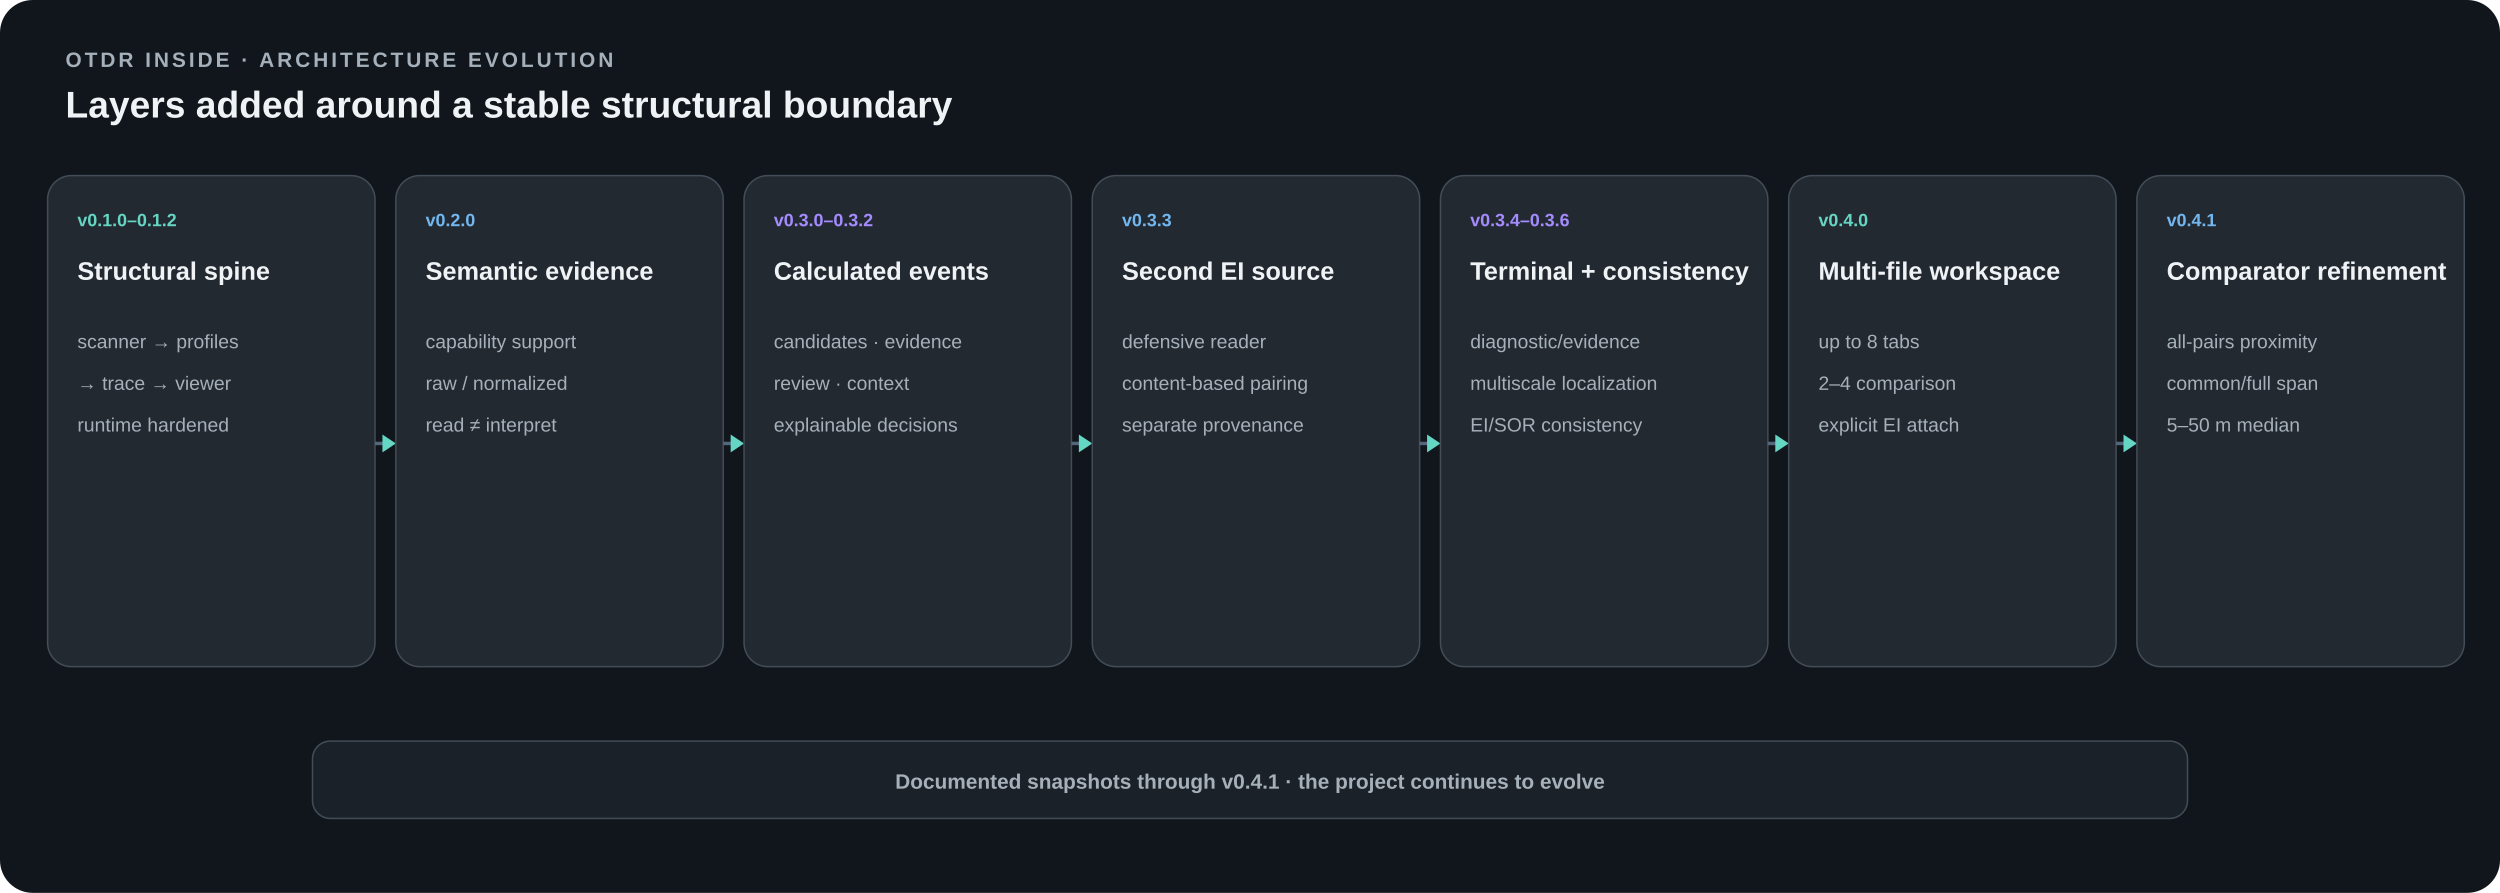
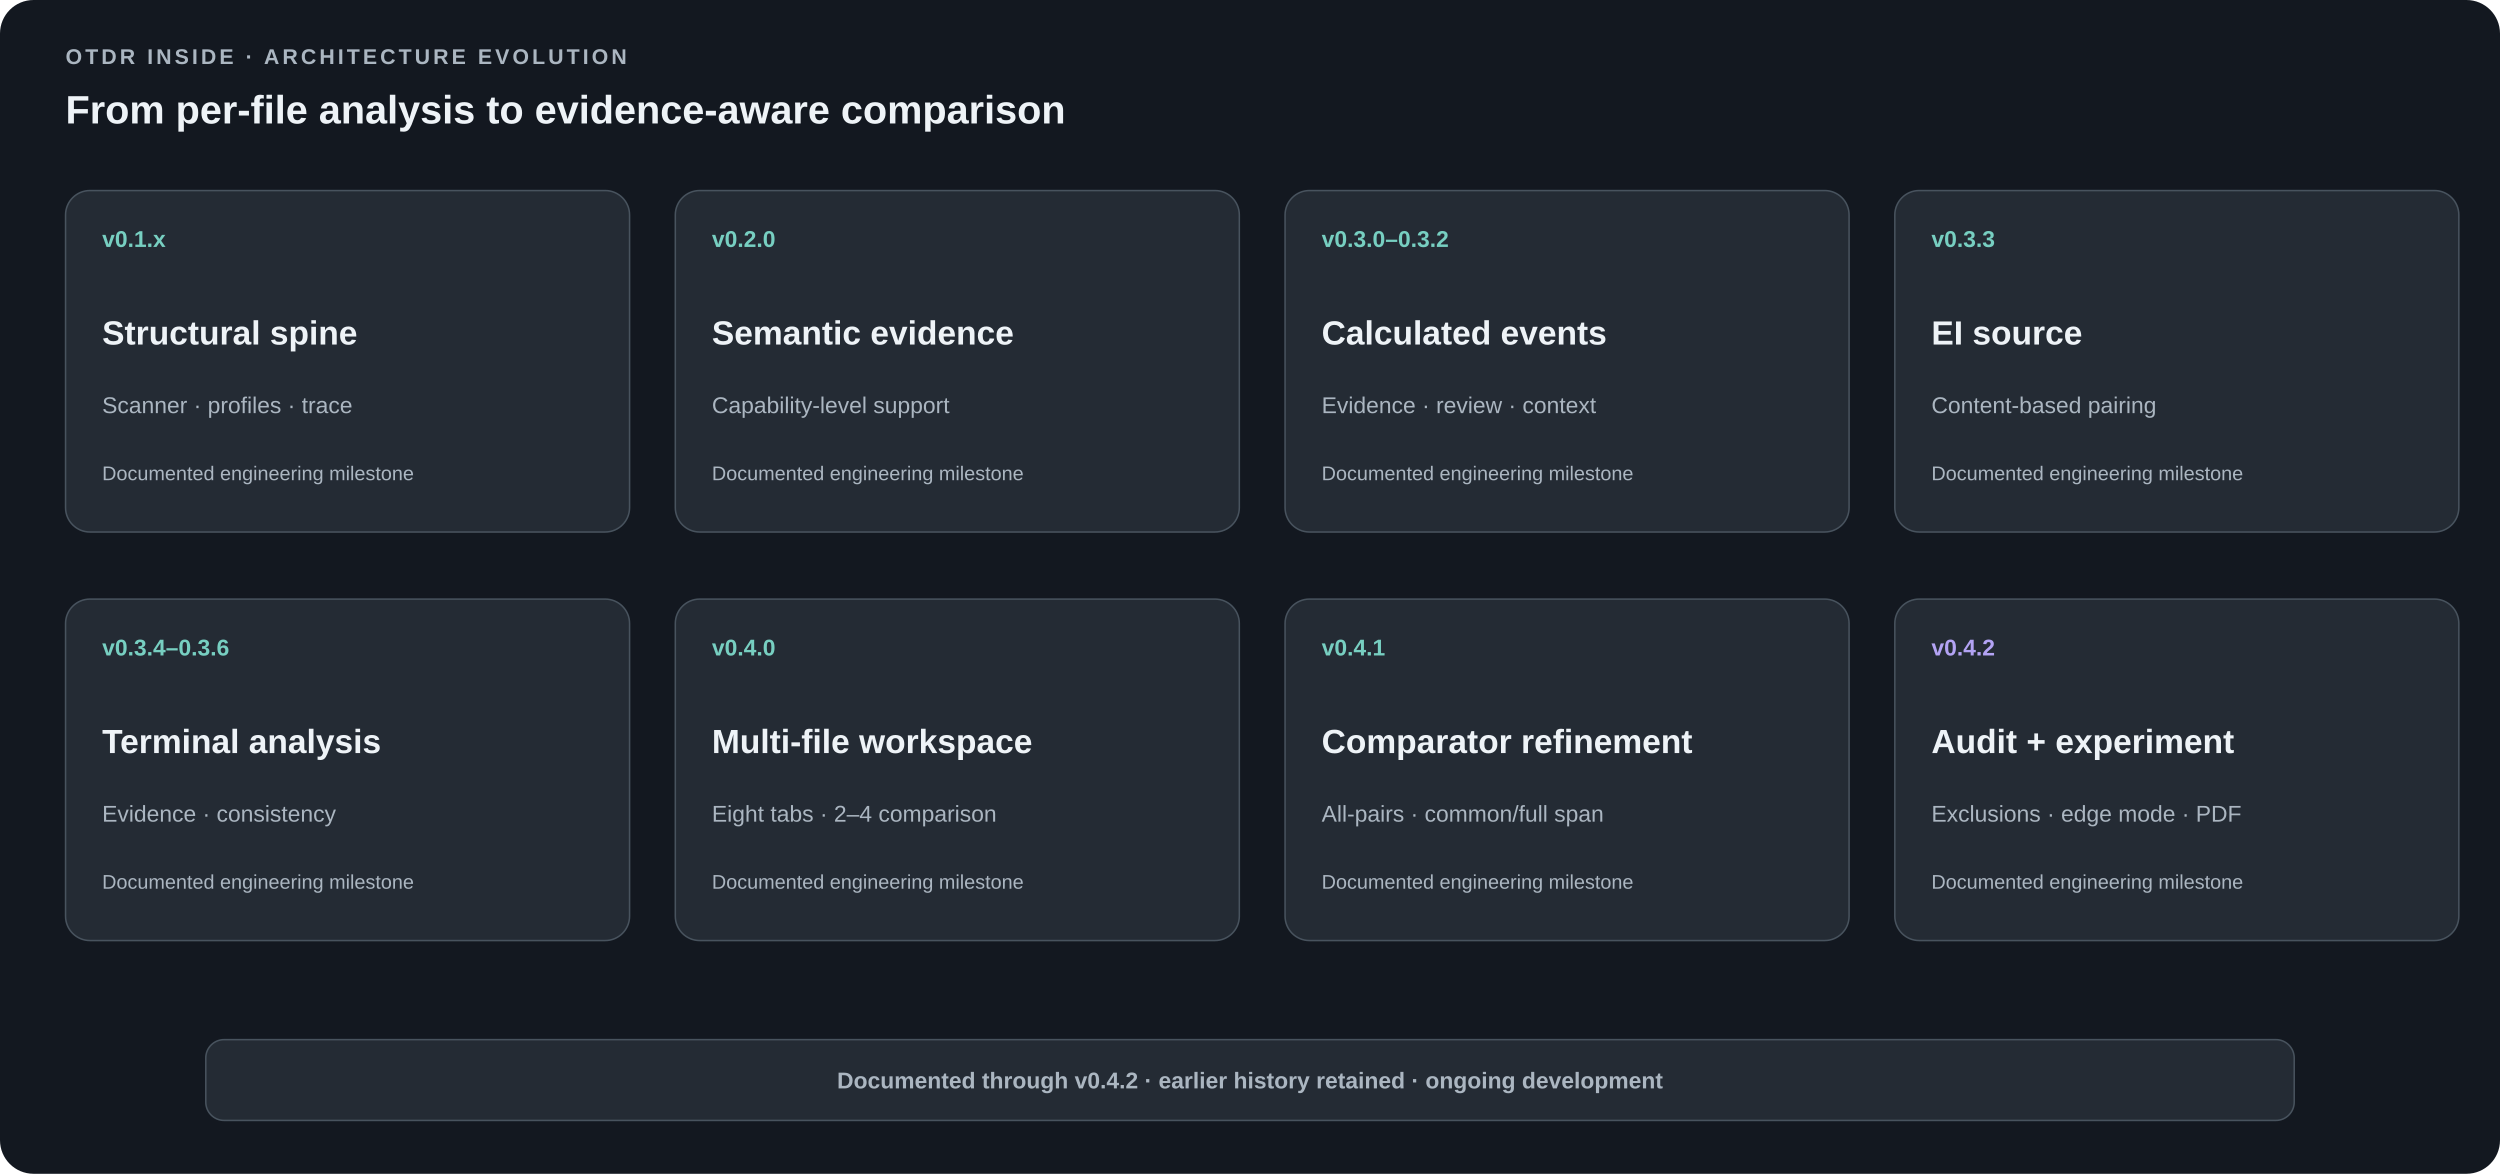
- <svg xmlns="http://www.w3.org/2000/svg" width="1680" height="600" viewBox="0 0 1680 600">
-   <rect width="1680" height="600" rx="22" fill="#11161d" />
+ <svg xmlns="http://www.w3.org/2000/svg" width="1640" height="770" viewBox="0 0 1640 770">
+   <rect width="1640" height="770" rx="22" fill="#131820" />
  <g font-family="Segoe UI,Arial,sans-serif">
-     <text x="44" y="45" fill="#a5b0ba" font-size="14" font-weight="700" letter-spacing="2">OTDR INSIDE · ARCHITECTURE EVOLUTION</text>
-     <text x="44" y="79" fill="#f0f3f5" font-size="25" font-weight="700">Layers added around a stable structural boundary</text>
-     <rect x="32" y="118" width="220" height="330" rx="16" fill="#232931" stroke="#434d57" />
-     <text x="52" y="152" fill="#65d6c3" font-size="12" font-weight="700">v0.1.0–0.1.2</text>
-     <text x="52" y="188" fill="#f0f3f5" font-size="17" font-weight="700">Structural spine</text>
-     <text x="52" y="234" fill="#a5b0ba" font-size="13">scanner → profiles</text>
-     <text x="52" y="262" fill="#a5b0ba" font-size="13">→ trace → viewer</text>
-     <text x="52" y="290" fill="#a5b0ba" font-size="13">runtime hardened</text>
-     <path d="M252 298H261" stroke="#53677a" stroke-width="2.3" />
-     <path d="M266 298l-9-6v12z" fill="#65d6c3" />
-     <rect x="266" y="118" width="220" height="330" rx="16" fill="#232931" stroke="#434d57" />
-     <text x="286" y="152" fill="#72b7ef" font-size="12" font-weight="700">v0.2.0</text>
-     <text x="286" y="188" fill="#f0f3f5" font-size="17" font-weight="700">Semantic evidence</text>
-     <text x="286" y="234" fill="#a5b0ba" font-size="13">capability support</text>
-     <text x="286" y="262" fill="#a5b0ba" font-size="13">raw / normalized</text>
-     <text x="286" y="290" fill="#a5b0ba" font-size="13">read ≠ interpret</text>
-     <path d="M486 298H495" stroke="#53677a" stroke-width="2.3" />
-     <path d="M500 298l-9-6v12z" fill="#65d6c3" />
-     <rect x="500" y="118" width="220" height="330" rx="16" fill="#232931" stroke="#434d57" />
-     <text x="520" y="152" fill="#a48cff" font-size="12" font-weight="700">v0.3.0–0.3.2</text>
-     <text x="520" y="188" fill="#f0f3f5" font-size="17" font-weight="700">Calculated events</text>
-     <text x="520" y="234" fill="#a5b0ba" font-size="13">candidates · evidence</text>
-     <text x="520" y="262" fill="#a5b0ba" font-size="13">review · context</text>
-     <text x="520" y="290" fill="#a5b0ba" font-size="13">explainable decisions</text>
-     <path d="M720 298H729" stroke="#53677a" stroke-width="2.3" />
-     <path d="M734 298l-9-6v12z" fill="#65d6c3" />
-     <rect x="734" y="118" width="220" height="330" rx="16" fill="#232931" stroke="#434d57" />
-     <text x="754" y="152" fill="#72b7ef" font-size="12" font-weight="700">v0.3.3</text>
-     <text x="754" y="188" fill="#f0f3f5" font-size="17" font-weight="700">Second EI source</text>
-     <text x="754" y="234" fill="#a5b0ba" font-size="13">defensive reader</text>
-     <text x="754" y="262" fill="#a5b0ba" font-size="13">content-based pairing</text>
-     <text x="754" y="290" fill="#a5b0ba" font-size="13">separate provenance</text>
-     <path d="M954 298H963" stroke="#53677a" stroke-width="2.3" />
-     <path d="M968 298l-9-6v12z" fill="#65d6c3" />
-     <rect x="968" y="118" width="220" height="330" rx="16" fill="#232931" stroke="#434d57" />
-     <text x="988" y="152" fill="#a48cff" font-size="12" font-weight="700">v0.3.4–0.3.6</text>
-     <text x="988" y="188" fill="#f0f3f5" font-size="17" font-weight="700">Terminal + consistency</text>
-     <text x="988" y="234" fill="#a5b0ba" font-size="13">diagnostic/evidence</text>
-     <text x="988" y="262" fill="#a5b0ba" font-size="13">multiscale localization</text>
-     <text x="988" y="290" fill="#a5b0ba" font-size="13">EI/SOR consistency</text>
-     <path d="M1188 298H1197" stroke="#53677a" stroke-width="2.3" />
-     <path d="M1202 298l-9-6v12z" fill="#65d6c3" />
-     <rect x="1202" y="118" width="220" height="330" rx="16" fill="#232931" stroke="#434d57" />
-     <text x="1222" y="152" fill="#65d6c3" font-size="12" font-weight="700">v0.4.0</text>
-     <text x="1222" y="188" fill="#f0f3f5" font-size="17" font-weight="700">Multi-file workspace</text>
-     <text x="1222" y="234" fill="#a5b0ba" font-size="13">up to 8 tabs</text>
-     <text x="1222" y="262" fill="#a5b0ba" font-size="13">2–4 comparison</text>
-     <text x="1222" y="290" fill="#a5b0ba" font-size="13">explicit EI attach</text>
-     <path d="M1422 298H1431" stroke="#53677a" stroke-width="2.3" />
-     <path d="M1436 298l-9-6v12z" fill="#65d6c3" />
-     <rect x="1436" y="118" width="220" height="330" rx="16" fill="#232931" stroke="#434d57" />
-     <text x="1456" y="152" fill="#72b7ef" font-size="12" font-weight="700">v0.4.1</text>
-     <text x="1456" y="188" fill="#f0f3f5" font-size="17" font-weight="700">Comparator refinement</text>
-     <text x="1456" y="234" fill="#a5b0ba" font-size="13">all-pairs proximity</text>
-     <text x="1456" y="262" fill="#a5b0ba" font-size="13">common/full span</text>
-     <text x="1456" y="290" fill="#a5b0ba" font-size="13">5–50 m median</text>
-     <rect x="210" y="498" width="1260" height="52" rx="12" fill="#1b2128" stroke="#434d57" />
-     <text x="840" y="530" text-anchor="middle" fill="#a5b0ba" font-size="14" font-weight="600">Documented snapshots through v0.4.1 · the project continues to evolve</text>
+     <text x="43" y="42" fill="#abb6c1" font-size="14" font-weight="700" letter-spacing="2">OTDR INSIDE · ARCHITECTURE EVOLUTION</text>
+     <text x="43" y="81" fill="#eef3f7" font-size="26" font-weight="700">From per-file analysis to evidence-aware comparison</text>
+     <rect x="43" y="125" width="370" height="224" rx="16" fill="#242b34" stroke="#48535e" />
+     <text x="67" y="162" fill="#77cfc1" font-size="15" font-weight="700">v0.1.x</text>
+     <text x="67" y="226" fill="#eef3f7" font-size="22" font-weight="700">Structural spine</text>
+     <text x="67" y="271" fill="#abb6c1" font-size="15">Scanner · profiles · trace</text>
+     <text x="67" y="315" fill="#abb6c1" font-size="13">Documented engineering milestone</text>
+     <rect x="443" y="125" width="370" height="224" rx="16" fill="#242b34" stroke="#48535e" />
+     <text x="467" y="162" fill="#77cfc1" font-size="15" font-weight="700">v0.2.0</text>
+     <text x="467" y="226" fill="#eef3f7" font-size="22" font-weight="700">Semantic evidence</text>
+     <text x="467" y="271" fill="#abb6c1" font-size="15">Capability-level support</text>
+     <text x="467" y="315" fill="#abb6c1" font-size="13">Documented engineering milestone</text>
+     <rect x="843" y="125" width="370" height="224" rx="16" fill="#242b34" stroke="#48535e" />
+     <text x="867" y="162" fill="#77cfc1" font-size="15" font-weight="700">v0.3.0–0.3.2</text>
+     <text x="867" y="226" fill="#eef3f7" font-size="22" font-weight="700">Calculated events</text>
+     <text x="867" y="271" fill="#abb6c1" font-size="15">Evidence · review · context</text>
+     <text x="867" y="315" fill="#abb6c1" font-size="13">Documented engineering milestone</text>
+     <rect x="1243" y="125" width="370" height="224" rx="16" fill="#242b34" stroke="#48535e" />
+     <text x="1267" y="162" fill="#77cfc1" font-size="15" font-weight="700">v0.3.3</text>
+     <text x="1267" y="226" fill="#eef3f7" font-size="22" font-weight="700">EI source</text>
+     <text x="1267" y="271" fill="#abb6c1" font-size="15">Content-based pairing</text>
+     <text x="1267" y="315" fill="#abb6c1" font-size="13">Documented engineering milestone</text>
+     <rect x="43" y="393" width="370" height="224" rx="16" fill="#242b34" stroke="#48535e" />
+     <text x="67" y="430" fill="#77cfc1" font-size="15" font-weight="700">v0.3.4–0.3.6</text>
+     <text x="67" y="494" fill="#eef3f7" font-size="22" font-weight="700">Terminal analysis</text>
+     <text x="67" y="539" fill="#abb6c1" font-size="15">Evidence · consistency</text>
+     <text x="67" y="583" fill="#abb6c1" font-size="13">Documented engineering milestone</text>
+     <rect x="443" y="393" width="370" height="224" rx="16" fill="#242b34" stroke="#48535e" />
+     <text x="467" y="430" fill="#77cfc1" font-size="15" font-weight="700">v0.4.0</text>
+     <text x="467" y="494" fill="#eef3f7" font-size="22" font-weight="700">Multi-file workspace</text>
+     <text x="467" y="539" fill="#abb6c1" font-size="15">Eight tabs · 2–4 comparison</text>
+     <text x="467" y="583" fill="#abb6c1" font-size="13">Documented engineering milestone</text>
+     <rect x="843" y="393" width="370" height="224" rx="16" fill="#242b34" stroke="#48535e" />
+     <text x="867" y="430" fill="#77cfc1" font-size="15" font-weight="700">v0.4.1</text>
+     <text x="867" y="494" fill="#eef3f7" font-size="22" font-weight="700">Comparator refinement</text>
+     <text x="867" y="539" fill="#abb6c1" font-size="15">All-pairs · common/full span</text>
+     <text x="867" y="583" fill="#abb6c1" font-size="13">Documented engineering milestone</text>
+     <rect x="1243" y="393" width="370" height="224" rx="16" fill="#242b34" stroke="#48535e" />
+     <text x="1267" y="430" fill="#b3a3f4" font-size="15" font-weight="700">v0.4.2</text>
+     <text x="1267" y="494" fill="#eef3f7" font-size="22" font-weight="700">Audit + experiment</text>
+     <text x="1267" y="539" fill="#abb6c1" font-size="15">Exclusions · edge mode · PDF</text>
+     <text x="1267" y="583" fill="#abb6c1" font-size="13">Documented engineering milestone</text>
+     <rect x="135" y="682" width="1370" height="53" rx="12" fill="#242b34" stroke="#48535e" />
+     <text x="820" y="714" text-anchor="middle" fill="#abb6c1" font-size="15" font-weight="600">Documented through v0.4.2 · earlier history retained · ongoing development</text>
  </g>
</svg>
